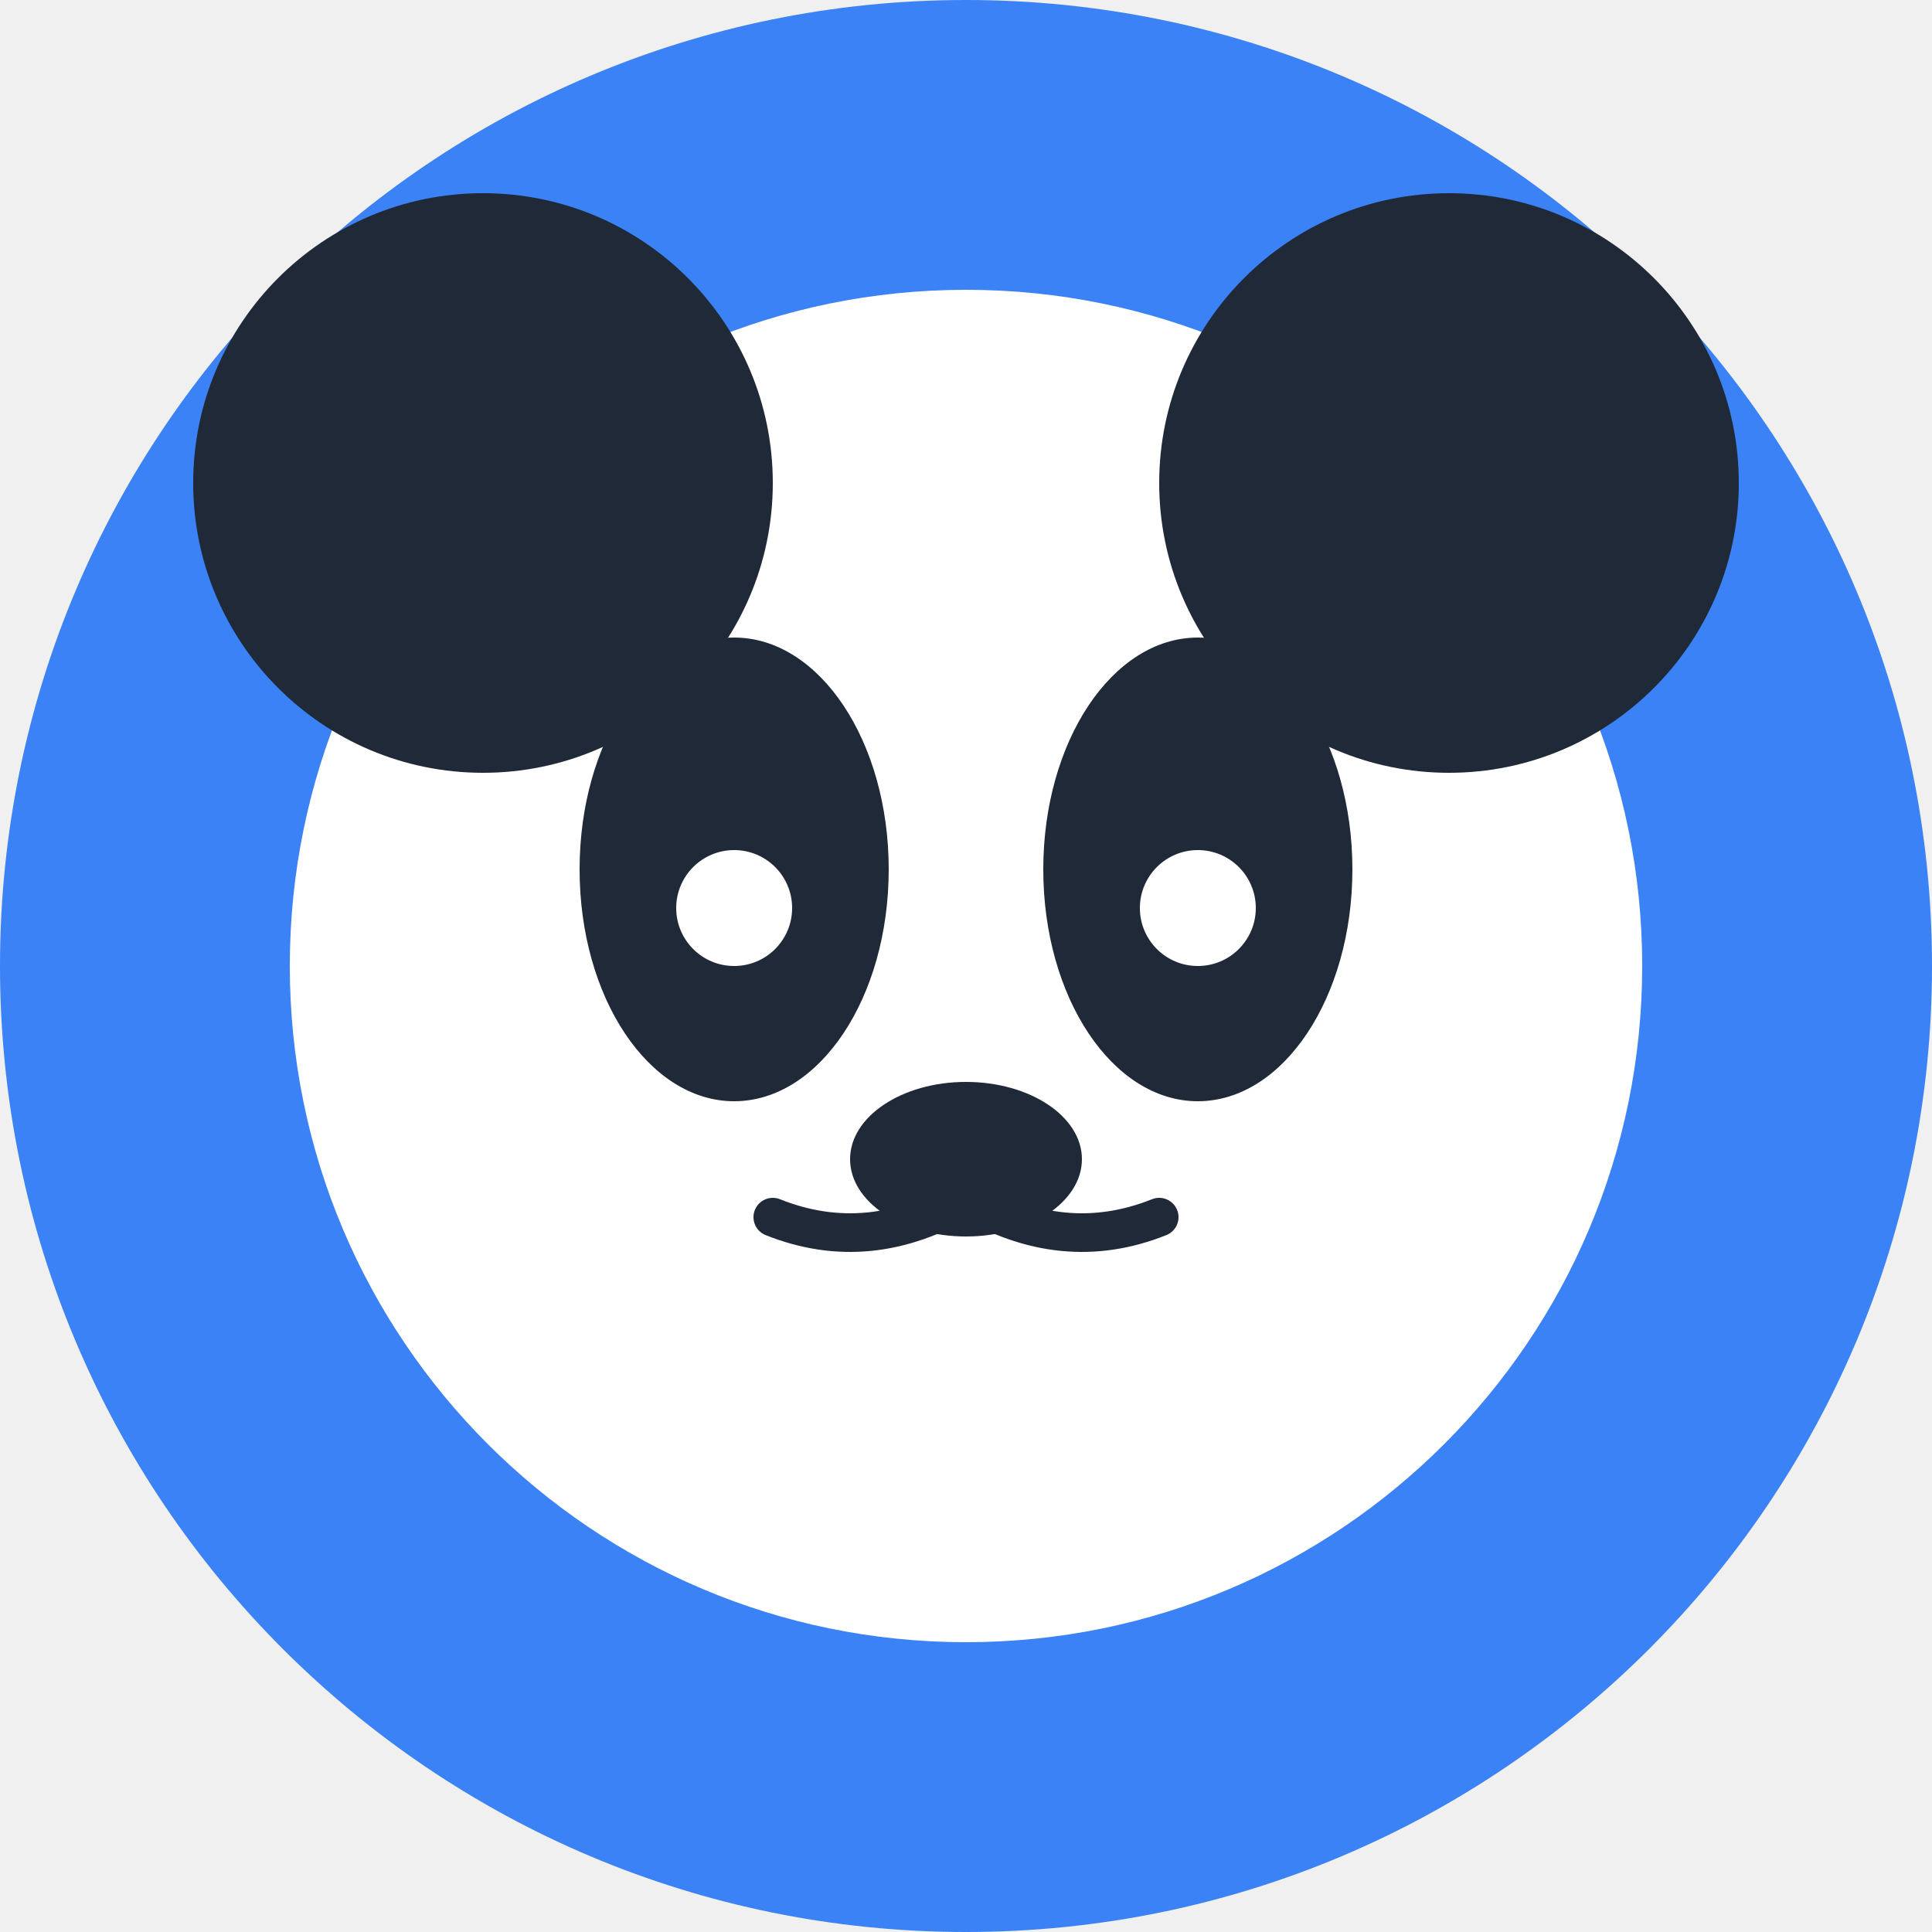
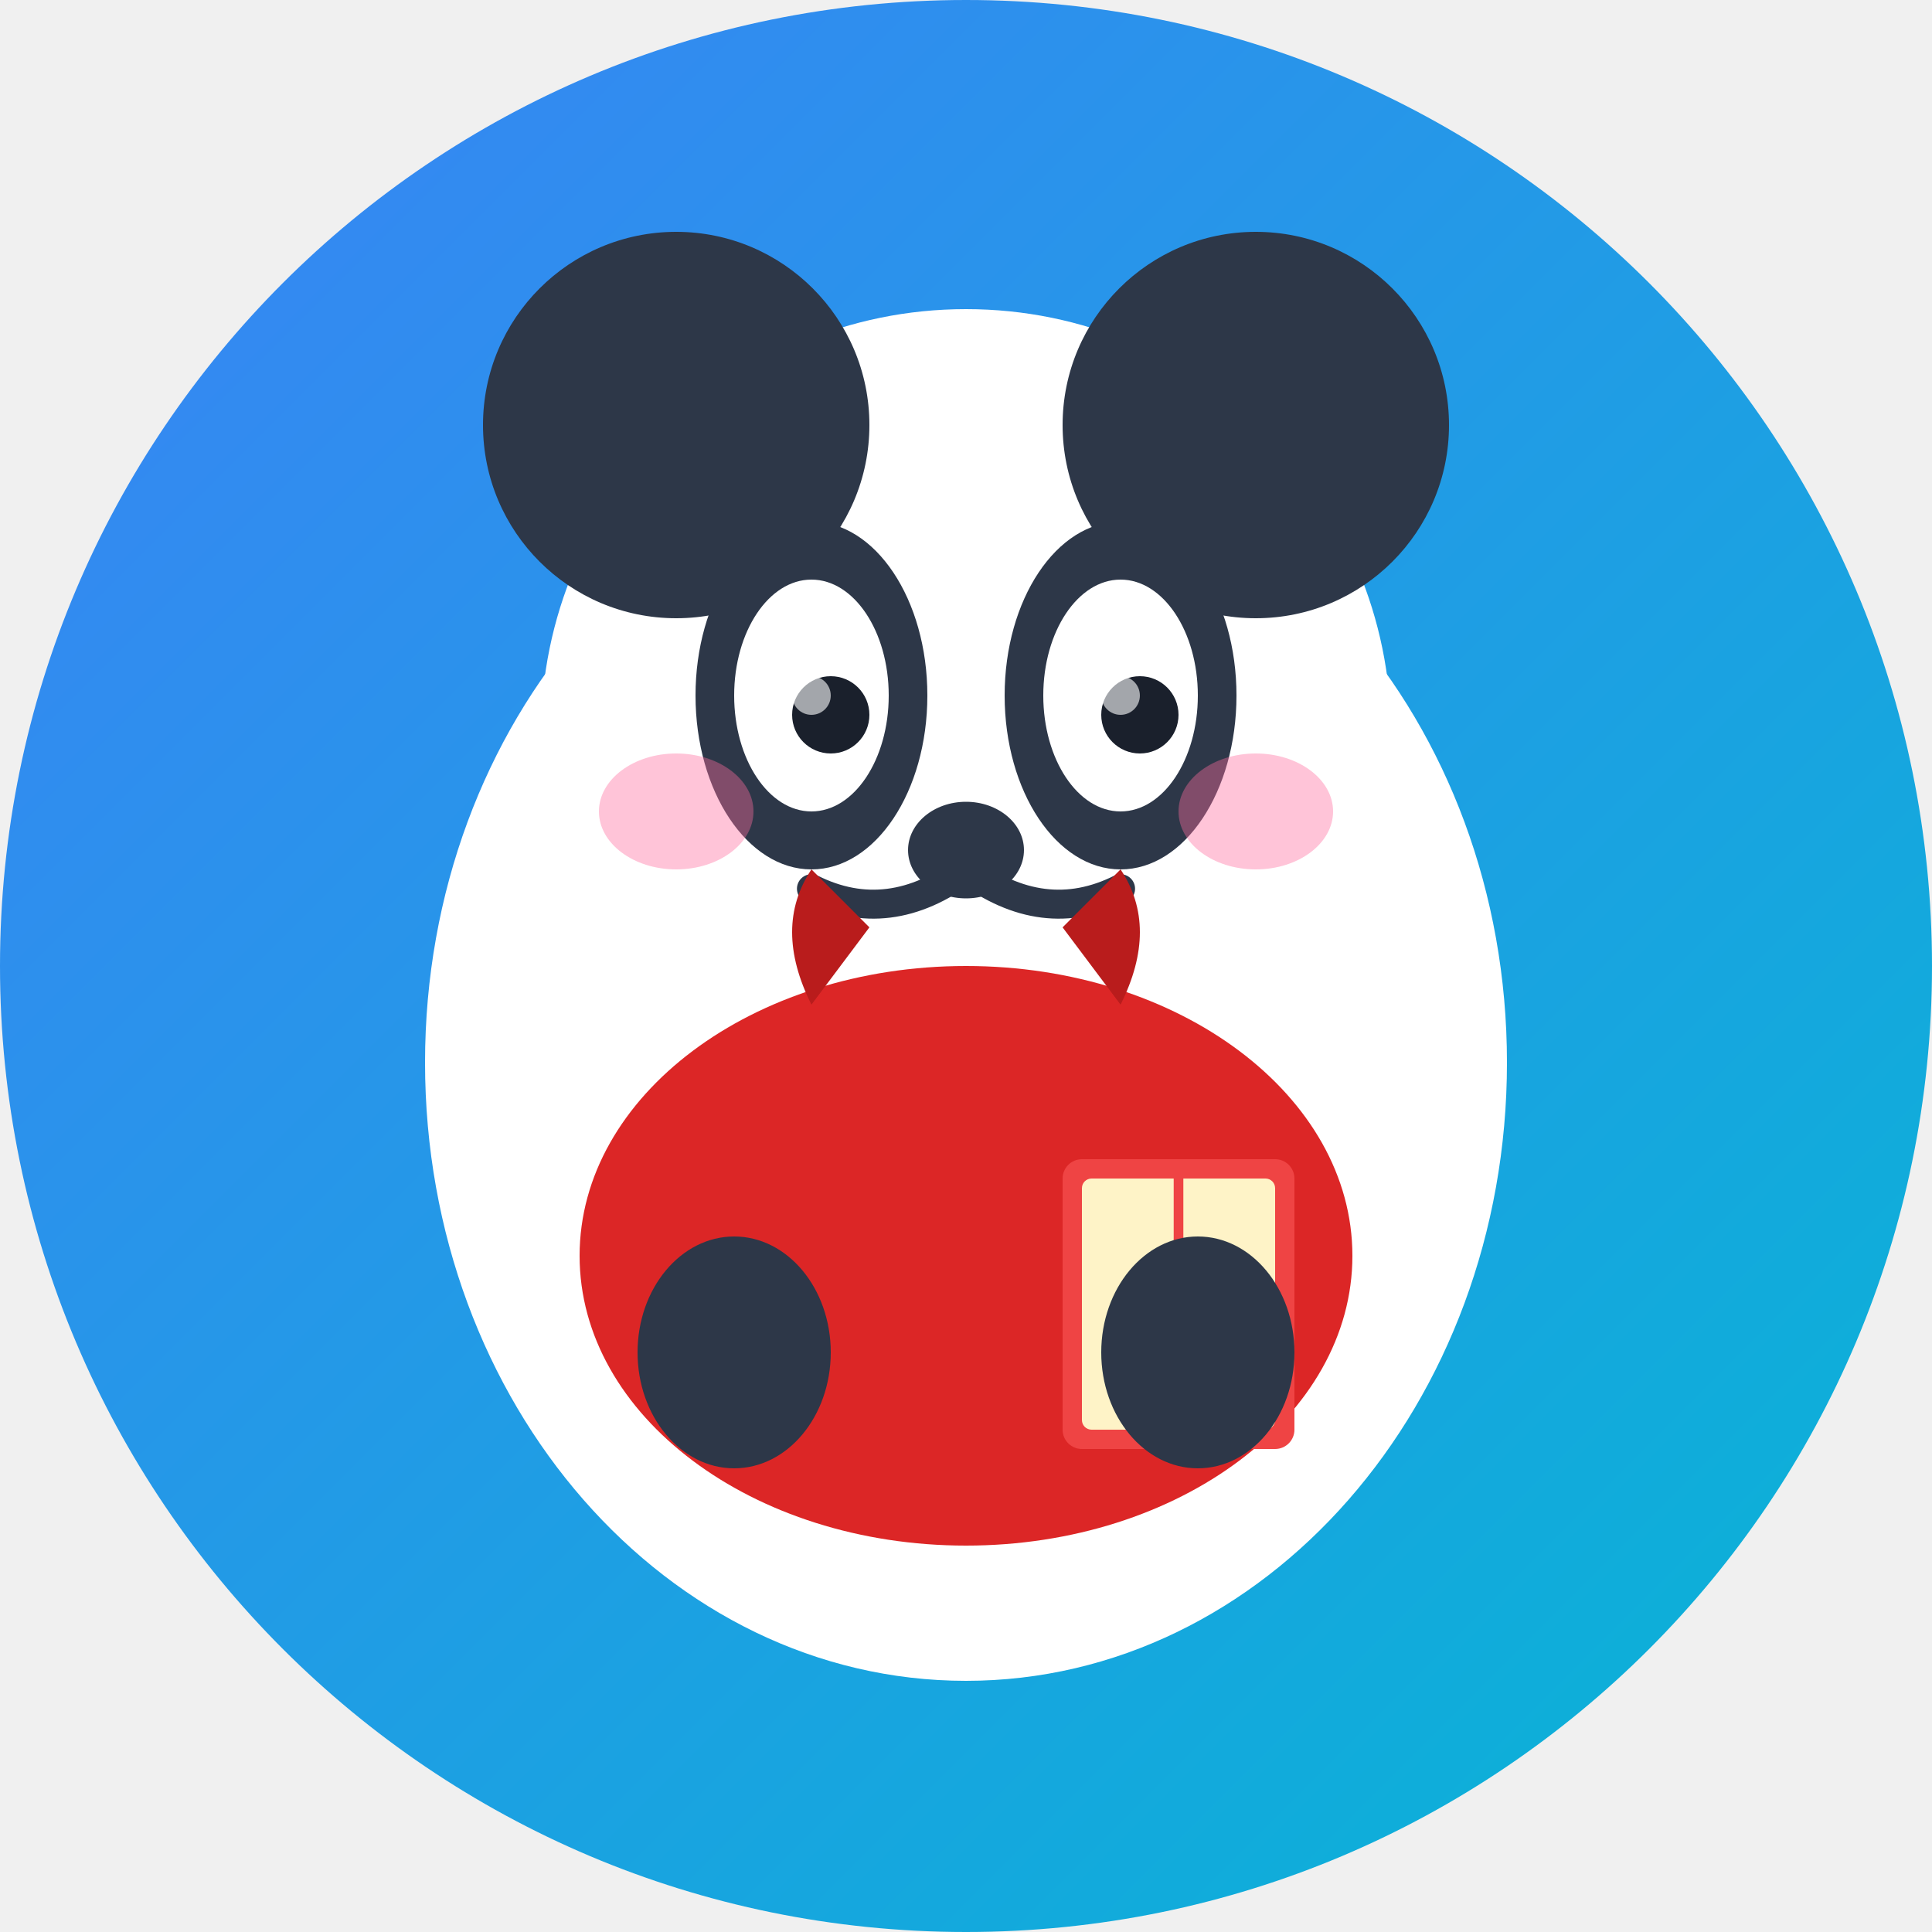
<svg xmlns="http://www.w3.org/2000/svg" viewBox="0 0 100 100">
-   <circle cx="50" cy="50" r="50" fill="#3b82f6" />
-   <circle cx="50" cy="50" r="35" fill="#ffffff" />
-   <circle cx="25" cy="25" r="15" fill="#1f2937" />
-   <circle cx="75" cy="25" r="15" fill="#1f2937" />
-   <ellipse cx="38" cy="45" rx="8" ry="12" fill="#1f2937" />
-   <ellipse cx="62" cy="45" rx="8" ry="12" fill="#1f2937" />
-   <circle cx="38" cy="47" r="3" fill="#ffffff" />
-   <circle cx="62" cy="47" r="3" fill="#ffffff" />
-   <ellipse cx="50" cy="60" rx="6" ry="4" fill="#1f2937" />
-   <path d="M 50 62 Q 45 65, 40 63" stroke="#1f2937" stroke-width="2" fill="none" stroke-linecap="round" />
-   <path d="M 50 62 Q 55 65, 60 63" stroke="#1f2937" stroke-width="2" fill="none" stroke-linecap="round" />
+   <defs>
+     <linearGradient id="bg" x1="0%" y1="0%" x2="100%" y2="100%">
+       <stop offset="0%" style="stop-color:#3b82f6;stop-opacity:1" />
+       <stop offset="100%" style="stop-color:#06b6d4;stop-opacity:1" />
+     </linearGradient>
+   </defs>
+   <circle cx="50" cy="50" r="50" fill="url(#bg)" />
+   <ellipse cx="50" cy="55" rx="28" ry="32" fill="#ffffff" />
+   <circle cx="50" cy="38" r="22" fill="#ffffff" />
+   <circle cx="35" cy="22" r="10" fill="#2d3748" />
+   <circle cx="65" cy="22" r="10" fill="#2d3748" />
+   <ellipse cx="42" cy="36" rx="6" ry="9" fill="#2d3748" />
+   <ellipse cx="58" cy="36" rx="6" ry="9" fill="#2d3748" />
+   <ellipse cx="42" cy="36" rx="4" ry="6" fill="#ffffff" />
+   <ellipse cx="58" cy="36" rx="4" ry="6" fill="#ffffff" />
+   <circle cx="43" cy="37" r="2" fill="#1a202c" />
+   <circle cx="42" cy="36" r="1" fill="#ffffff" opacity="0.6" />
+   <circle cx="59" cy="37" r="2" fill="#1a202c" />
+   <circle cx="58" cy="36" r="1" fill="#ffffff" opacity="0.6" />
+   <ellipse cx="50" cy="44" rx="3" ry="2.5" fill="#2d3748" />
+   <path d="M 50 45 Q 46 48, 42 46" stroke="#2d3748" stroke-width="1.5" fill="none" stroke-linecap="round" />
+   <path d="M 50 45 Q 54 48, 58 46" stroke="#2d3748" stroke-width="1.5" fill="none" stroke-linecap="round" />
+   <ellipse cx="35" cy="42" rx="4" ry="3" fill="#ff6b9d" opacity="0.4" />
+   <ellipse cx="65" cy="42" rx="4" ry="3" fill="#ff6b9d" opacity="0.4" />
+   <ellipse cx="50" cy="65" rx="20" ry="15" fill="#dc2626" />
+   <path d="M 42 52 Q 40 48, 42 45 L 45 48 Z" fill="#b91c1c" />
+   <path d="M 58 52 Q 60 48, 58 45 L 55 48 Z" fill="#b91c1c" />
+   <rect x="55" y="60" width="12" height="15" rx="1" fill="#ef4444" />
+   <rect x="56" y="61" width="10" height="13" rx="0.5" fill="#fef3c7" />
+   <line x1="61" y1="61" x2="61" y2="74" stroke="#ef4444" stroke-width="0.5" />
+   <ellipse cx="38" cy="70" rx="5" ry="6" fill="#2d3748" />
+   <ellipse cx="62" cy="70" rx="5" ry="6" fill="#2d3748" />
</svg>
